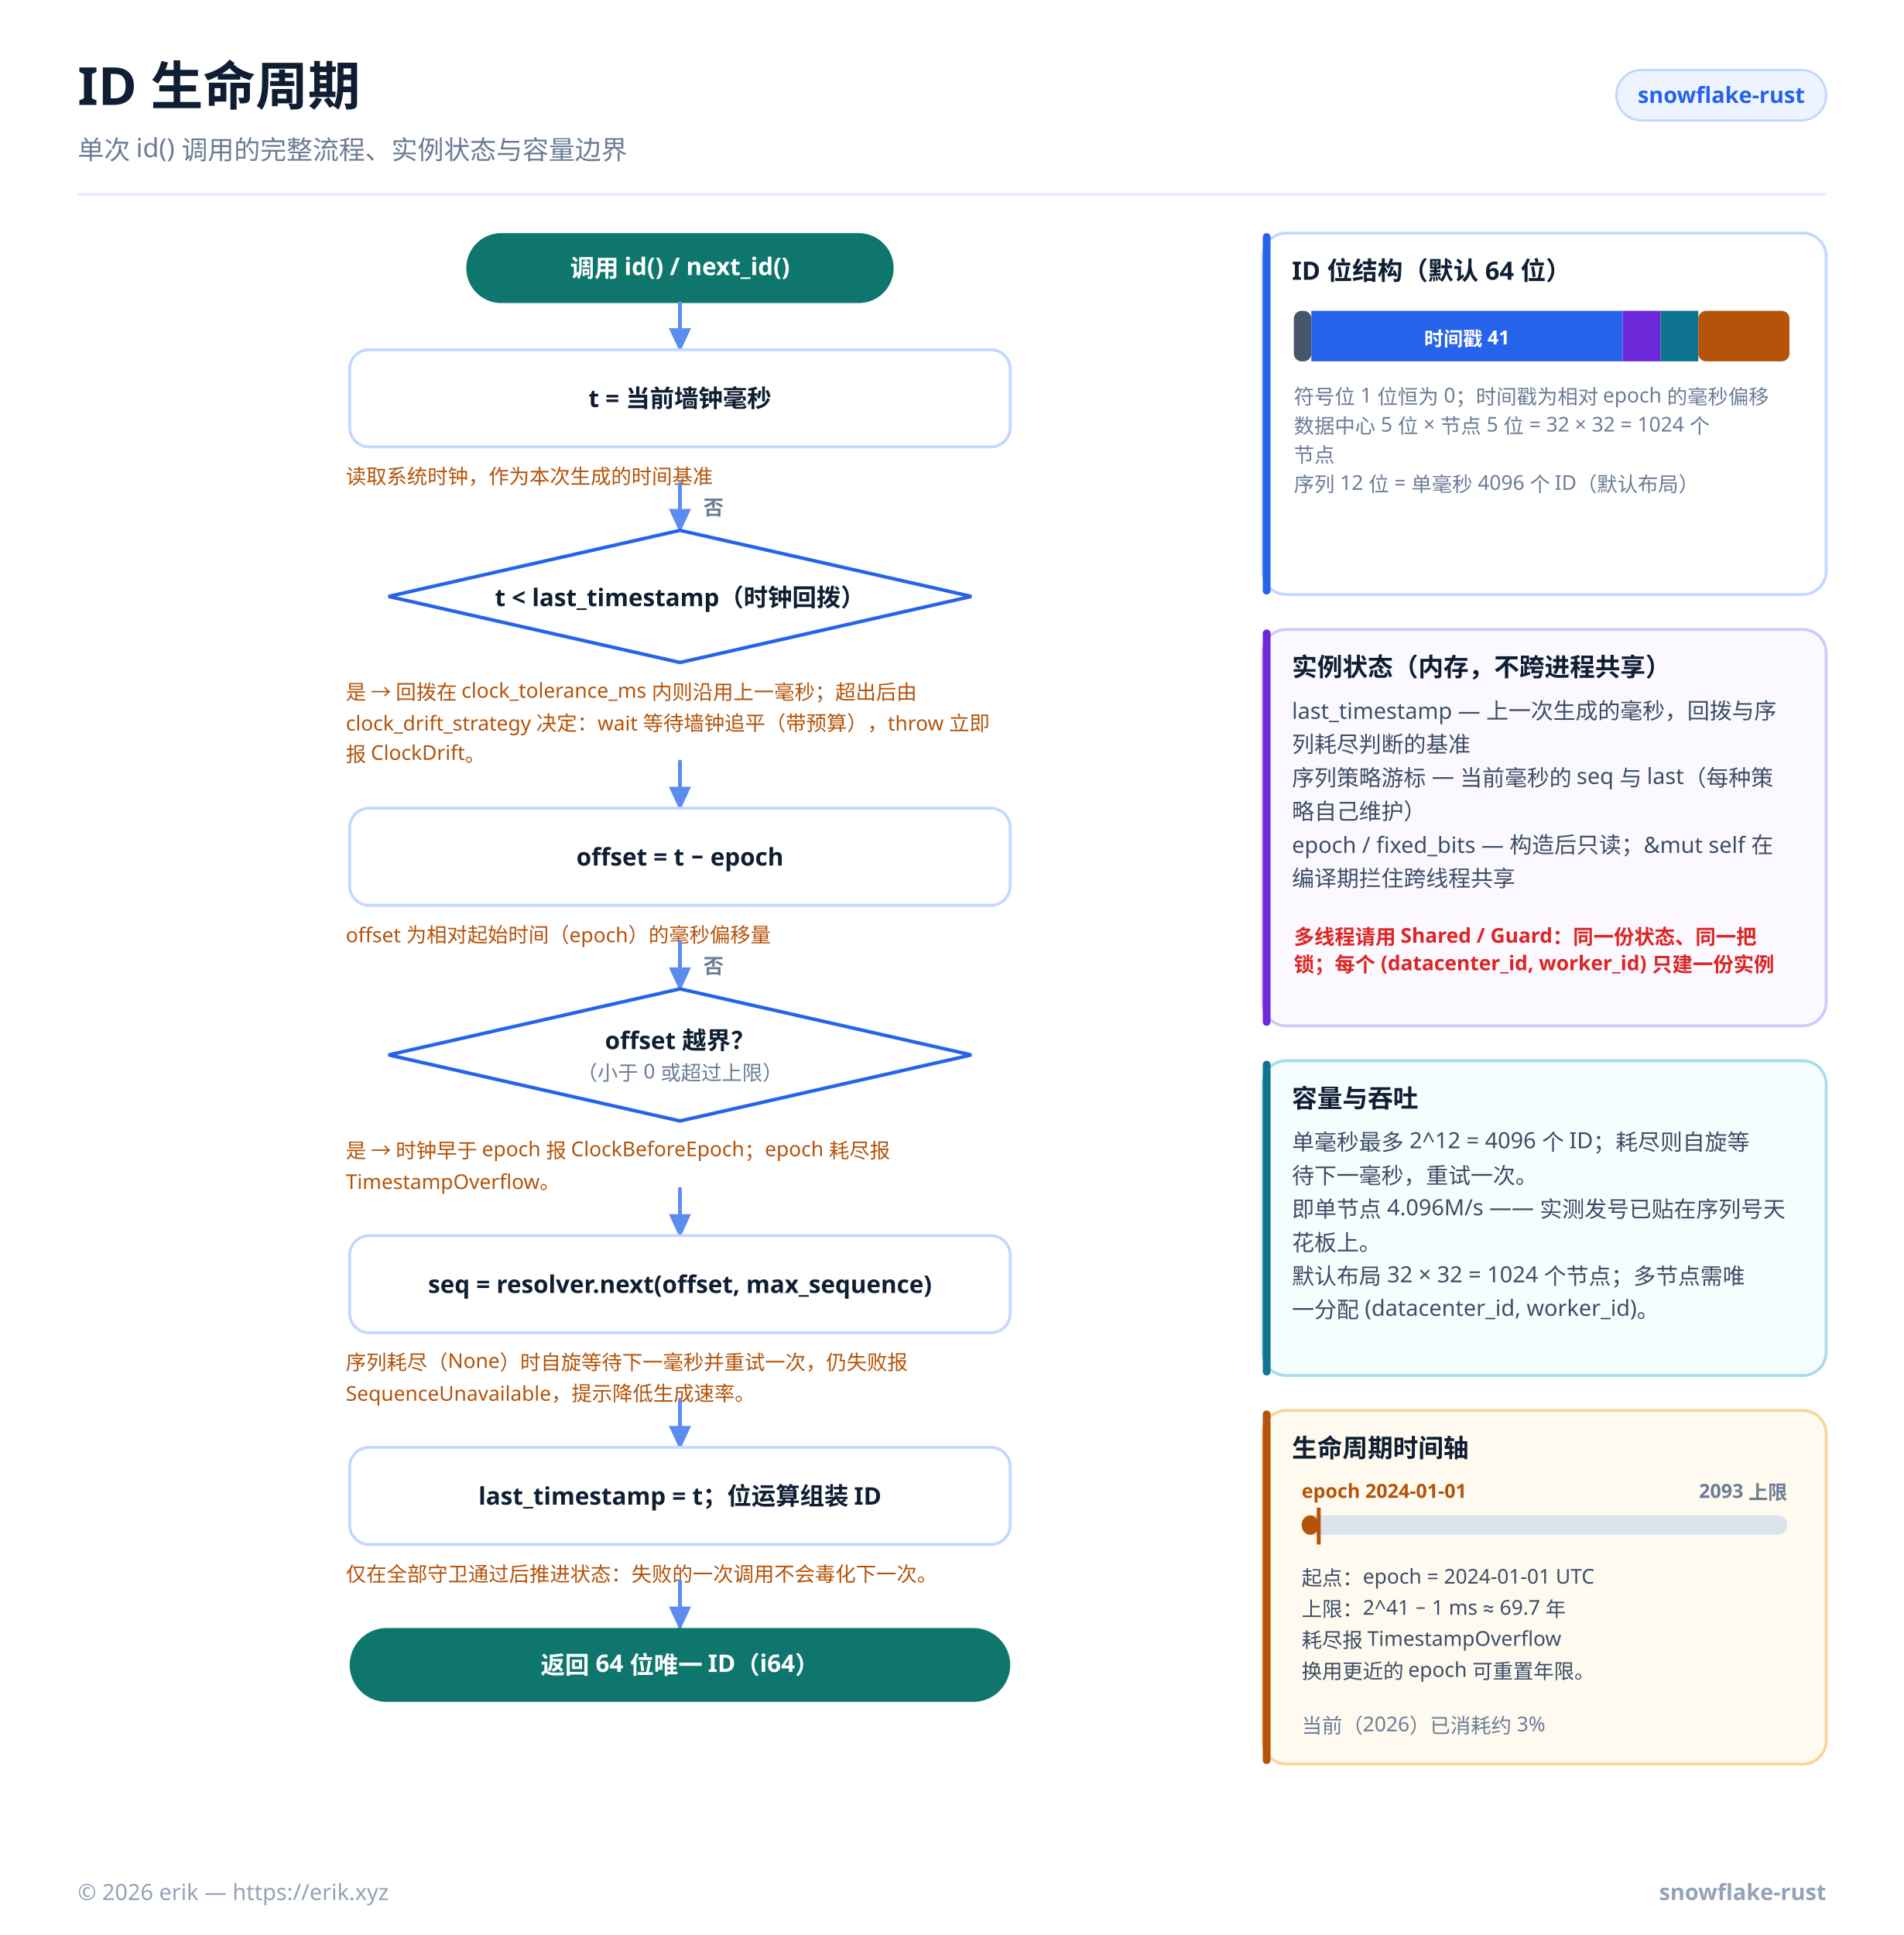
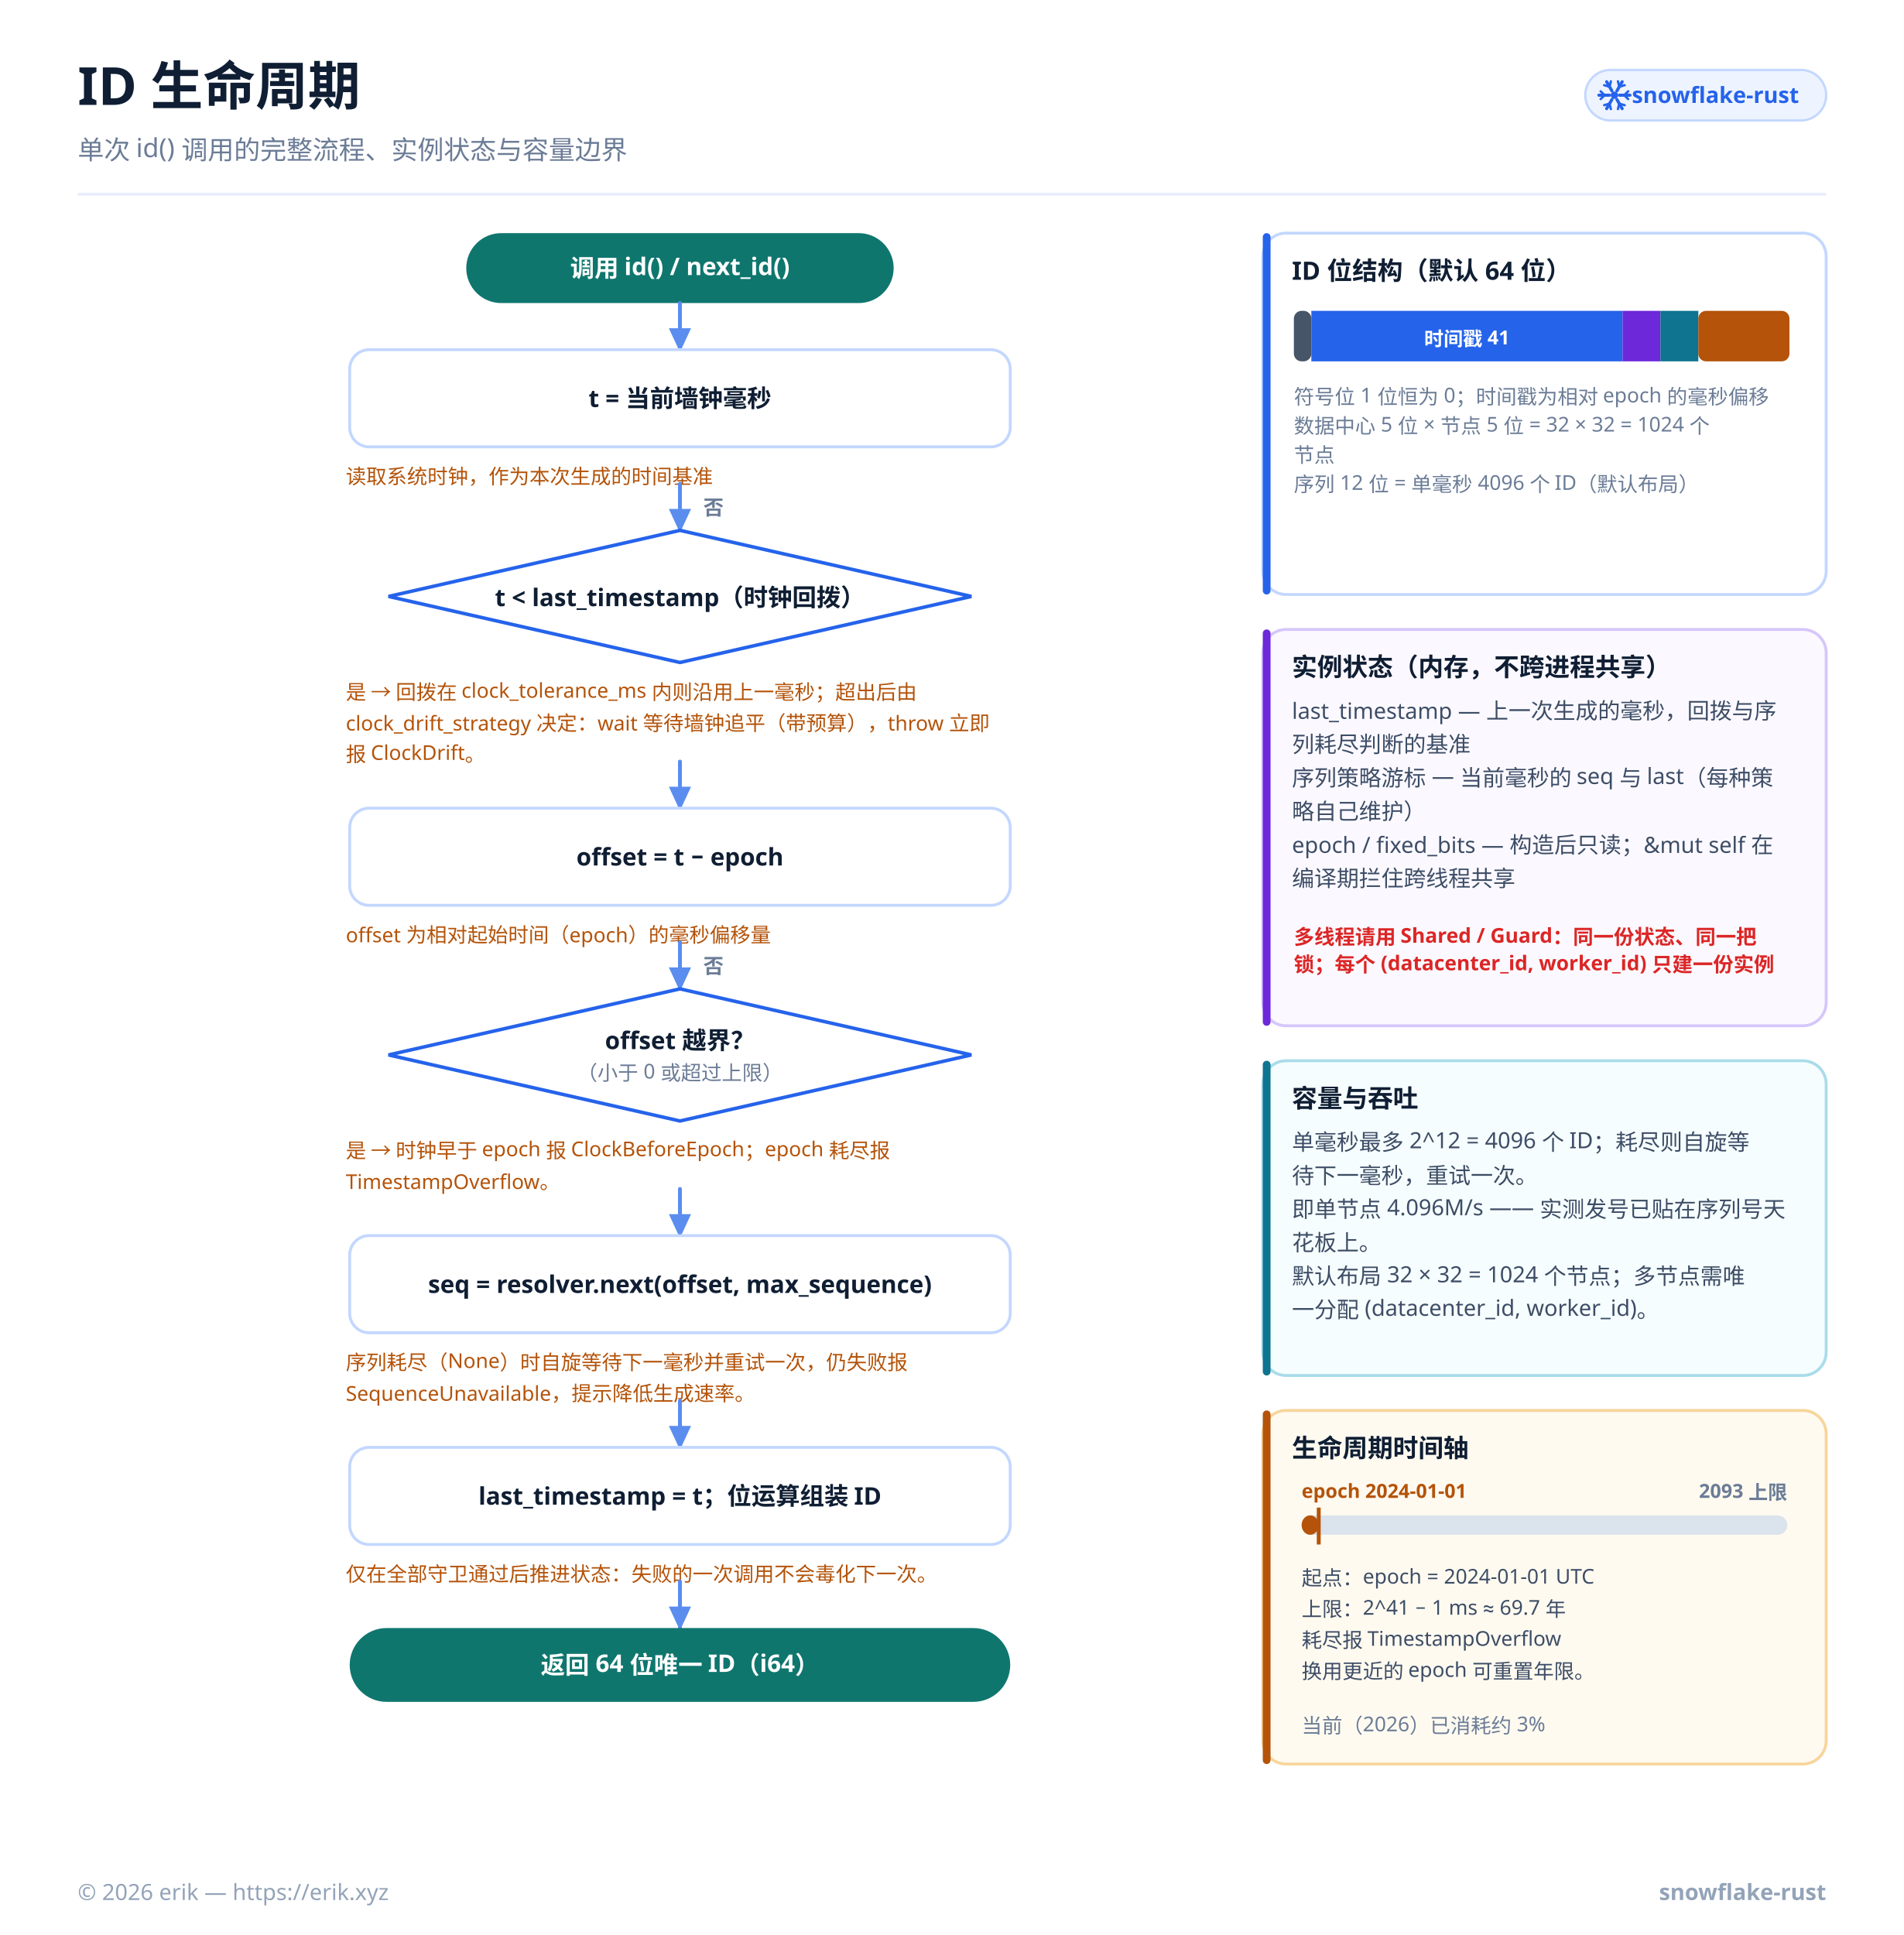
<svg xmlns="http://www.w3.org/2000/svg" viewBox="0 0 980 996" width="980" height="996" role="img" font-family="-apple-system, BlinkMacSystemFont, 'Segoe UI', 'Noto Sans', 'PingFang SC', 'Hiragino Sans', 'Yu Gothic', 'Malgun Gothic', Roboto, 'Noto Sans CJK SC', 'Source Han Sans SC', 'Microsoft YaHei', 'Kohinoor Devanagari', 'Devanagari Sangam MN', 'Nirmala UI', 'Noto Sans Devanagari', 'Bangla MN', 'Bangla Sangam MN', 'Noto Sans Bengali', 'Geeza Pro', 'Noto Sans Arabic', Arial, sans-serif">
  <defs>
    <marker id="mk-5b8def" viewBox="0 0 10 10" refX="8.5" refY="5" markerWidth="6.5" markerHeight="6.5" orient="auto">
      <path d="M0,0.6 L9.5,5 L0,9.4 z" fill="#5b8def" />
    </marker>
  </defs>
  <rect width="980" height="996" fill="#ffffff" />
  <text x="40" y="54" font-size="27.0" fill="#0f1e33" font-weight="700">ID 生命周期</text>
  <text x="40" y="82" font-size="13.5" fill="#6b7c96" font-weight="400">单次 id() 调用的完整流程、实例状态与容量边界</text>
  <line x1="40.0" y1="100.0" x2="940.0" y2="100.0" stroke="#e8eefa" stroke-width="1.5" stroke-linecap="butt" />
-   <rect x="832.0" y="36.0" width="108.0" height="26.0" rx="13" fill="#eef4ff" stroke="#c3d7ff" stroke-width="1.2" />
-   <text x="886.005" y="53" font-size="11.5" fill="#2563eb" font-weight="600" text-anchor="middle">snowflake-rust</text>
+   <rect x="816.0" y="36.0" width="124.0" height="26.0" rx="13" fill="#eef4ff" stroke="#c3d7ff" stroke-width="1.2" />
+   <circle cx="831.0" cy="49.0" r="1.9" fill="#2563eb" />
+   <g transform="rotate(0 831.0 49.0)">
+     <line x1="833.6" y1="49.0" x2="839.0" y2="49.0" stroke="#2563eb" stroke-width="1.6" stroke-linecap="round" />
+     <line x1="836.0" y1="49.0" x2="838.1" y2="47.0" stroke="#2563eb" stroke-width="1.20" stroke-linecap="round" />
+     <line x1="836.0" y1="49.0" x2="838.1" y2="51.0" stroke="#2563eb" stroke-width="1.20" stroke-linecap="round" />
+   </g>
+   <g transform="rotate(60 831.0 49.0)">
+     <line x1="833.6" y1="49.0" x2="839.0" y2="49.0" stroke="#2563eb" stroke-width="1.6" stroke-linecap="round" />
+     <line x1="836.0" y1="49.0" x2="838.1" y2="47.0" stroke="#2563eb" stroke-width="1.20" stroke-linecap="round" />
+     <line x1="836.0" y1="49.0" x2="838.1" y2="51.0" stroke="#2563eb" stroke-width="1.20" stroke-linecap="round" />
+   </g>
+   <g transform="rotate(120 831.0 49.0)">
+     <line x1="833.6" y1="49.0" x2="839.0" y2="49.0" stroke="#2563eb" stroke-width="1.6" stroke-linecap="round" />
+     <line x1="836.0" y1="49.0" x2="838.1" y2="47.0" stroke="#2563eb" stroke-width="1.20" stroke-linecap="round" />
+     <line x1="836.0" y1="49.0" x2="838.1" y2="51.0" stroke="#2563eb" stroke-width="1.20" stroke-linecap="round" />
+   </g>
+   <g transform="rotate(180 831.0 49.0)">
+     <line x1="833.6" y1="49.0" x2="839.0" y2="49.0" stroke="#2563eb" stroke-width="1.6" stroke-linecap="round" />
+     <line x1="836.0" y1="49.0" x2="838.1" y2="47.0" stroke="#2563eb" stroke-width="1.20" stroke-linecap="round" />
+     <line x1="836.0" y1="49.0" x2="838.1" y2="51.0" stroke="#2563eb" stroke-width="1.20" stroke-linecap="round" />
+   </g>
+   <g transform="rotate(240 831.0 49.0)">
+     <line x1="833.6" y1="49.0" x2="839.0" y2="49.0" stroke="#2563eb" stroke-width="1.6" stroke-linecap="round" />
+     <line x1="836.0" y1="49.0" x2="838.1" y2="47.0" stroke="#2563eb" stroke-width="1.20" stroke-linecap="round" />
+     <line x1="836.0" y1="49.0" x2="838.1" y2="51.0" stroke="#2563eb" stroke-width="1.20" stroke-linecap="round" />
+   </g>
+   <g transform="rotate(300 831.0 49.0)">
+     <line x1="833.6" y1="49.0" x2="839.0" y2="49.0" stroke="#2563eb" stroke-width="1.6" stroke-linecap="round" />
+     <line x1="836.0" y1="49.0" x2="838.1" y2="47.0" stroke="#2563eb" stroke-width="1.20" stroke-linecap="round" />
+     <line x1="836.0" y1="49.0" x2="838.1" y2="51.0" stroke="#2563eb" stroke-width="1.20" stroke-linecap="round" />
+   </g>
+   <text x="883.005" y="53" font-size="11.5" fill="#2563eb" font-weight="600" text-anchor="middle">snowflake-rust</text>
  <rect x="650.0" y="120.0" width="290.0" height="186.0" rx="12" fill="#fff" stroke="#c3d7ff" stroke-width="1.5" />
  <rect x="650.0" y="120.0" width="4.0" height="186.0" rx="2" fill="#2563eb" />
  <text x="665" y="144" font-size="13.0" fill="#0f1e33" font-weight="700">ID 位结构（默认 64 位）</text>
  <rect x="666.0" y="160.0" width="9.0" height="26.0" rx="4" fill="#475569" />
  <rect x="675.0" y="160.0" width="160.2" height="26.0" rx="0" fill="#2563eb" />
  <text x="755.078" y="178" font-size="10.0" fill="#fff" font-weight="600" text-anchor="middle">时间戳 41</text>
  <rect x="835.2" y="160.0" width="19.5" height="26.0" rx="0" fill="#6d28d9" />
  <rect x="854.7" y="160.0" width="19.5" height="26.0" rx="0" fill="#0e7490" />
  <rect x="874.2" y="160.0" width="46.9" height="26.0" rx="4" fill="#b45309" />
  <text x="666" y="208" font-size="10.5" fill="#6b7c96" font-weight="400">符号位 1 位恒为 0；时间戳为相对 epoch 的毫秒偏移</text>
  <text x="666" y="223" font-size="10.5" fill="#6b7c96" font-weight="400">数据中心 5 位 × 节点 5 位 = 32 × 32 = 1024 个</text>
  <text x="666" y="238" font-size="10.5" fill="#6b7c96" font-weight="400">节点</text>
  <text x="666" y="253" font-size="10.5" fill="#6b7c96" font-weight="400">序列 12 位 = 单毫秒 4096 个 ID（默认布局）</text>
  <rect x="650.0" y="324.0" width="290.0" height="204.0" rx="12" fill="#fbf9ff" stroke="#d5c6fa" stroke-width="1.5" />
  <rect x="650.0" y="324.0" width="4.0" height="204.0" rx="2" fill="#6d28d9" />
  <text x="665" y="348" font-size="13.0" fill="#0f1e33" font-weight="700">实例状态（内存，不跨进程共享）</text>
  <text x="665" y="370.0" font-size="11.5" fill="#3d4d66" font-weight="400">last_timestamp — 上一次生成的毫秒，回拨与序</text>
  <text x="665" y="387.25" font-size="11.5" fill="#3d4d66" font-weight="400">列耗尽判断的基准</text>
  <text x="665" y="404.5" font-size="11.5" fill="#3d4d66" font-weight="400">序列策略游标 — 当前毫秒的 seq 与 last（每种策</text>
  <text x="665" y="421.75" font-size="11.5" fill="#3d4d66" font-weight="400">略自己维护）</text>
  <text x="665" y="439.0" font-size="11.5" fill="#3d4d66" font-weight="400">epoch / fixed_bits — 构造后只读；&amp;mut self 在</text>
  <text x="665" y="456.25" font-size="11.5" fill="#3d4d66" font-weight="400">编译期拦住跨线程共享</text>
  <text x="666" y="486.0" font-size="10.5" fill="#dc2626" font-weight="600">多线程请用 Shared / Guard：同一份状态、同一把</text>
  <text x="666" y="500.175" font-size="10.5" fill="#dc2626" font-weight="600">锁；每个 (datacenter_id, worker_id) 只建一份实例</text>
  <rect x="650.0" y="546.0" width="290.0" height="162.0" rx="12" fill="#f6fdfe" stroke="#a9dcea" stroke-width="1.5" />
  <rect x="650.0" y="546.0" width="4.0" height="162.0" rx="2" fill="#0e7490" />
  <text x="665" y="570" font-size="13.0" fill="#0f1e33" font-weight="700">容量与吞吐</text>
  <text x="665" y="592.0" font-size="11.5" fill="#3d4d66" font-weight="400">单毫秒最多 2^12 = 4096 个 ID；耗尽则自旋等</text>
  <text x="665" y="609.25" font-size="11.5" fill="#3d4d66" font-weight="400">待下一毫秒，重试一次。</text>
  <text x="665" y="626.5" font-size="11.5" fill="#3d4d66" font-weight="400">即单节点 4.096M/s —— 实测发号已贴在序列号天</text>
  <text x="665" y="643.75" font-size="11.5" fill="#3d4d66" font-weight="400">花板上。</text>
  <text x="665" y="661.0" font-size="11.5" fill="#3d4d66" font-weight="400">默认布局 32 × 32 = 1024 个节点；多节点需唯</text>
  <text x="665" y="678.25" font-size="11.5" fill="#3d4d66" font-weight="400">一分配 (datacenter_id, worker_id)。</text>
  <rect x="650.0" y="726.0" width="290.0" height="182.0" rx="12" fill="#fffaf0" stroke="#f7d59b" stroke-width="1.5" />
  <rect x="650.0" y="726.0" width="4.0" height="182.0" rx="2" fill="#b45309" />
  <text x="665" y="750" font-size="13.0" fill="#0f1e33" font-weight="700">生命周期时间轴</text>
  <rect x="670.0" y="780.0" width="250.0" height="10.0" rx="5" fill="#dbe3ec" />
  <rect x="670.0" y="780.0" width="8.8" height="10.0" rx="5" fill="#b45309" />
  <line x1="678.8" y1="776.0" x2="678.8" y2="795.0" stroke="#b45309" stroke-width="2" stroke-linecap="butt" />
  <text x="670" y="771" font-size="10.0" fill="#b45309" font-weight="600">epoch 2024-01-01</text>
  <text x="920" y="771" font-size="10.0" fill="#6b7c96" font-weight="600" text-anchor="end">2093 上限</text>
  <text x="670" y="816" font-size="10.5" fill="#3d4d66" font-weight="400">起点：epoch = 2024-01-01 UTC</text>
  <text x="670" y="832" font-size="10.5" fill="#3d4d66" font-weight="400">上限：2^41 − 1 ms ≈ 69.7 年</text>
  <text x="670" y="848" font-size="10.5" fill="#3d4d66" font-weight="400">耗尽报 TimestampOverflow</text>
  <text x="670" y="864" font-size="10.5" fill="#3d4d66" font-weight="400">换用更近的 epoch 可重置年限。</text>
  <text x="670" y="892" font-size="10.5" fill="#3d4d66" text-anchor="start">
    <tspan fill="#6b7c96" font-weight="400">当前（2026）已消耗约 3%</tspan>
  </text>
  <rect x="240.0" y="120.0" width="220.0" height="36.0" rx="18.0" fill="#0f766e" />
  <text x="350.0" y="142.5" font-size="12.5" fill="#fff" font-weight="600" text-anchor="middle">调用 id() / next_id()</text>
  <path d="M350.0,156.0 L350.0,180.0" fill="none" stroke="#5b8def" stroke-width="2" stroke-linecap="round" marker-end="url(#mk-5b8def)" />
  <rect x="180.0" y="180.0" width="340.0" height="50.0" rx="10" fill="#fff" stroke="#c3d7ff" stroke-width="1.5" />
  <text x="350" y="209.5" font-size="12.5" fill="#0f1e33" font-weight="600" text-anchor="middle">t = 当前墙钟毫秒</text>
  <text x="178" y="249" font-size="10.5" fill="#b45309" font-weight="400">读取系统时钟，作为本次生成的时间基准</text>
  <path d="M350.0,249.0 L350.0,273.0" fill="none" stroke="#5b8def" stroke-width="2" stroke-linecap="round" marker-end="url(#mk-5b8def)" />
  <text x="362" y="265.0" font-size="10.5" fill="#6b7c96" font-weight="600">否</text>
  <polygon points="350,273.0 500.0,307.0 350,341.0 200.0,307.0" fill="#fff" stroke="#2563eb" stroke-width="1.8" />
  <text x="350" y="312.0" font-size="12.5" fill="#0f1e33" font-weight="600" text-anchor="middle">t &lt; last_timestamp（时钟回拨）</text>
  <text x="178" y="360" font-size="10.5" fill="#b45309" font-weight="400">是 → 回拨在 clock_tolerance_ms 内则沿用上一毫秒；超出后由</text>
  <text x="178" y="376" font-size="10.5" fill="#b45309" font-weight="400">clock_drift_strategy 决定：wait 等待墙钟追平（带预算），throw 立即</text>
  <text x="178" y="392" font-size="10.5" fill="#b45309" font-weight="400">报 ClockDrift。</text>
  <path d="M350.0,392.0 L350.0,416.0" fill="none" stroke="#5b8def" stroke-width="2" stroke-linecap="round" marker-end="url(#mk-5b8def)" />
  <rect x="180.0" y="416.0" width="340.0" height="50.0" rx="10" fill="#fff" stroke="#c3d7ff" stroke-width="1.5" />
  <text x="350" y="445.5" font-size="12.5" fill="#0f1e33" font-weight="600" text-anchor="middle">offset = t − epoch</text>
  <text x="178" y="485" font-size="10.5" fill="#b45309" font-weight="400">offset 为相对起始时间（epoch）的毫秒偏移量</text>
  <path d="M350.0,485.0 L350.0,509.0" fill="none" stroke="#5b8def" stroke-width="2" stroke-linecap="round" marker-end="url(#mk-5b8def)" />
  <text x="362" y="501.0" font-size="10.5" fill="#6b7c96" font-weight="600">否</text>
  <polygon points="350,509.0 500.0,543.0 350,577.0 200.0,543.0" fill="#fff" stroke="#2563eb" stroke-width="1.8" />
  <text x="350" y="540.0" font-size="12.5" fill="#0f1e33" font-weight="600" text-anchor="middle">offset 越界？</text>
  <text x="350" y="556.0" font-size="10.5" fill="#6b7c96" font-weight="400" text-anchor="middle">（小于 0 或超过上限）</text>
  <text x="178" y="596" font-size="10.5" fill="#b45309" font-weight="400">是 → 时钟早于 epoch 报 ClockBeforeEpoch；epoch 耗尽报</text>
  <text x="178" y="612" font-size="10.5" fill="#b45309" font-weight="400">TimestampOverflow。</text>
  <path d="M350.0,612.0 L350.0,636.0" fill="none" stroke="#5b8def" stroke-width="2" stroke-linecap="round" marker-end="url(#mk-5b8def)" />
  <rect x="180.0" y="636.0" width="340.0" height="50.0" rx="10" fill="#fff" stroke="#c3d7ff" stroke-width="1.5" />
  <text x="350" y="665.5" font-size="12.5" fill="#0f1e33" font-weight="600" text-anchor="middle">seq = resolver.next(offset, max_sequence)</text>
  <text x="178" y="705" font-size="10.5" fill="#b45309" font-weight="400">序列耗尽（None）时自旋等待下一毫秒并重试一次，仍失败报</text>
  <text x="178" y="721" font-size="10.5" fill="#b45309" font-weight="400">SequenceUnavailable，提示降低生成速率。</text>
  <path d="M350.0,721.0 L350.0,745.0" fill="none" stroke="#5b8def" stroke-width="2" stroke-linecap="round" marker-end="url(#mk-5b8def)" />
  <rect x="180.0" y="745.0" width="340.0" height="50.0" rx="10" fill="#fff" stroke="#c3d7ff" stroke-width="1.5" />
  <text x="350" y="774.5" font-size="12.5" fill="#0f1e33" font-weight="600" text-anchor="middle">last_timestamp = t；位运算组装 ID</text>
  <text x="178" y="814" font-size="10.5" fill="#b45309" font-weight="400">仅在全部守卫通过后推进状态：失败的一次调用不会毒化下一次。</text>
  <path d="M350.0,814.0 L350.0,838.0" fill="none" stroke="#5b8def" stroke-width="2" stroke-linecap="round" marker-end="url(#mk-5b8def)" />
  <rect x="180.0" y="838.0" width="340.0" height="38.0" rx="19.0" fill="#0f766e" />
  <text x="350.0" y="861.5" font-size="12.5" fill="#fff" font-weight="600" text-anchor="middle">返回 64 位唯一 ID（i64）</text>
  <text x="40" y="978" font-size="11.5" fill="#93a3b8" font-weight="400">© 2026 erik — https://erik.xyz</text>
  <text x="940" y="978" font-size="11.5" fill="#93a3b8" font-weight="600" text-anchor="end">snowflake-rust</text>
</svg>
